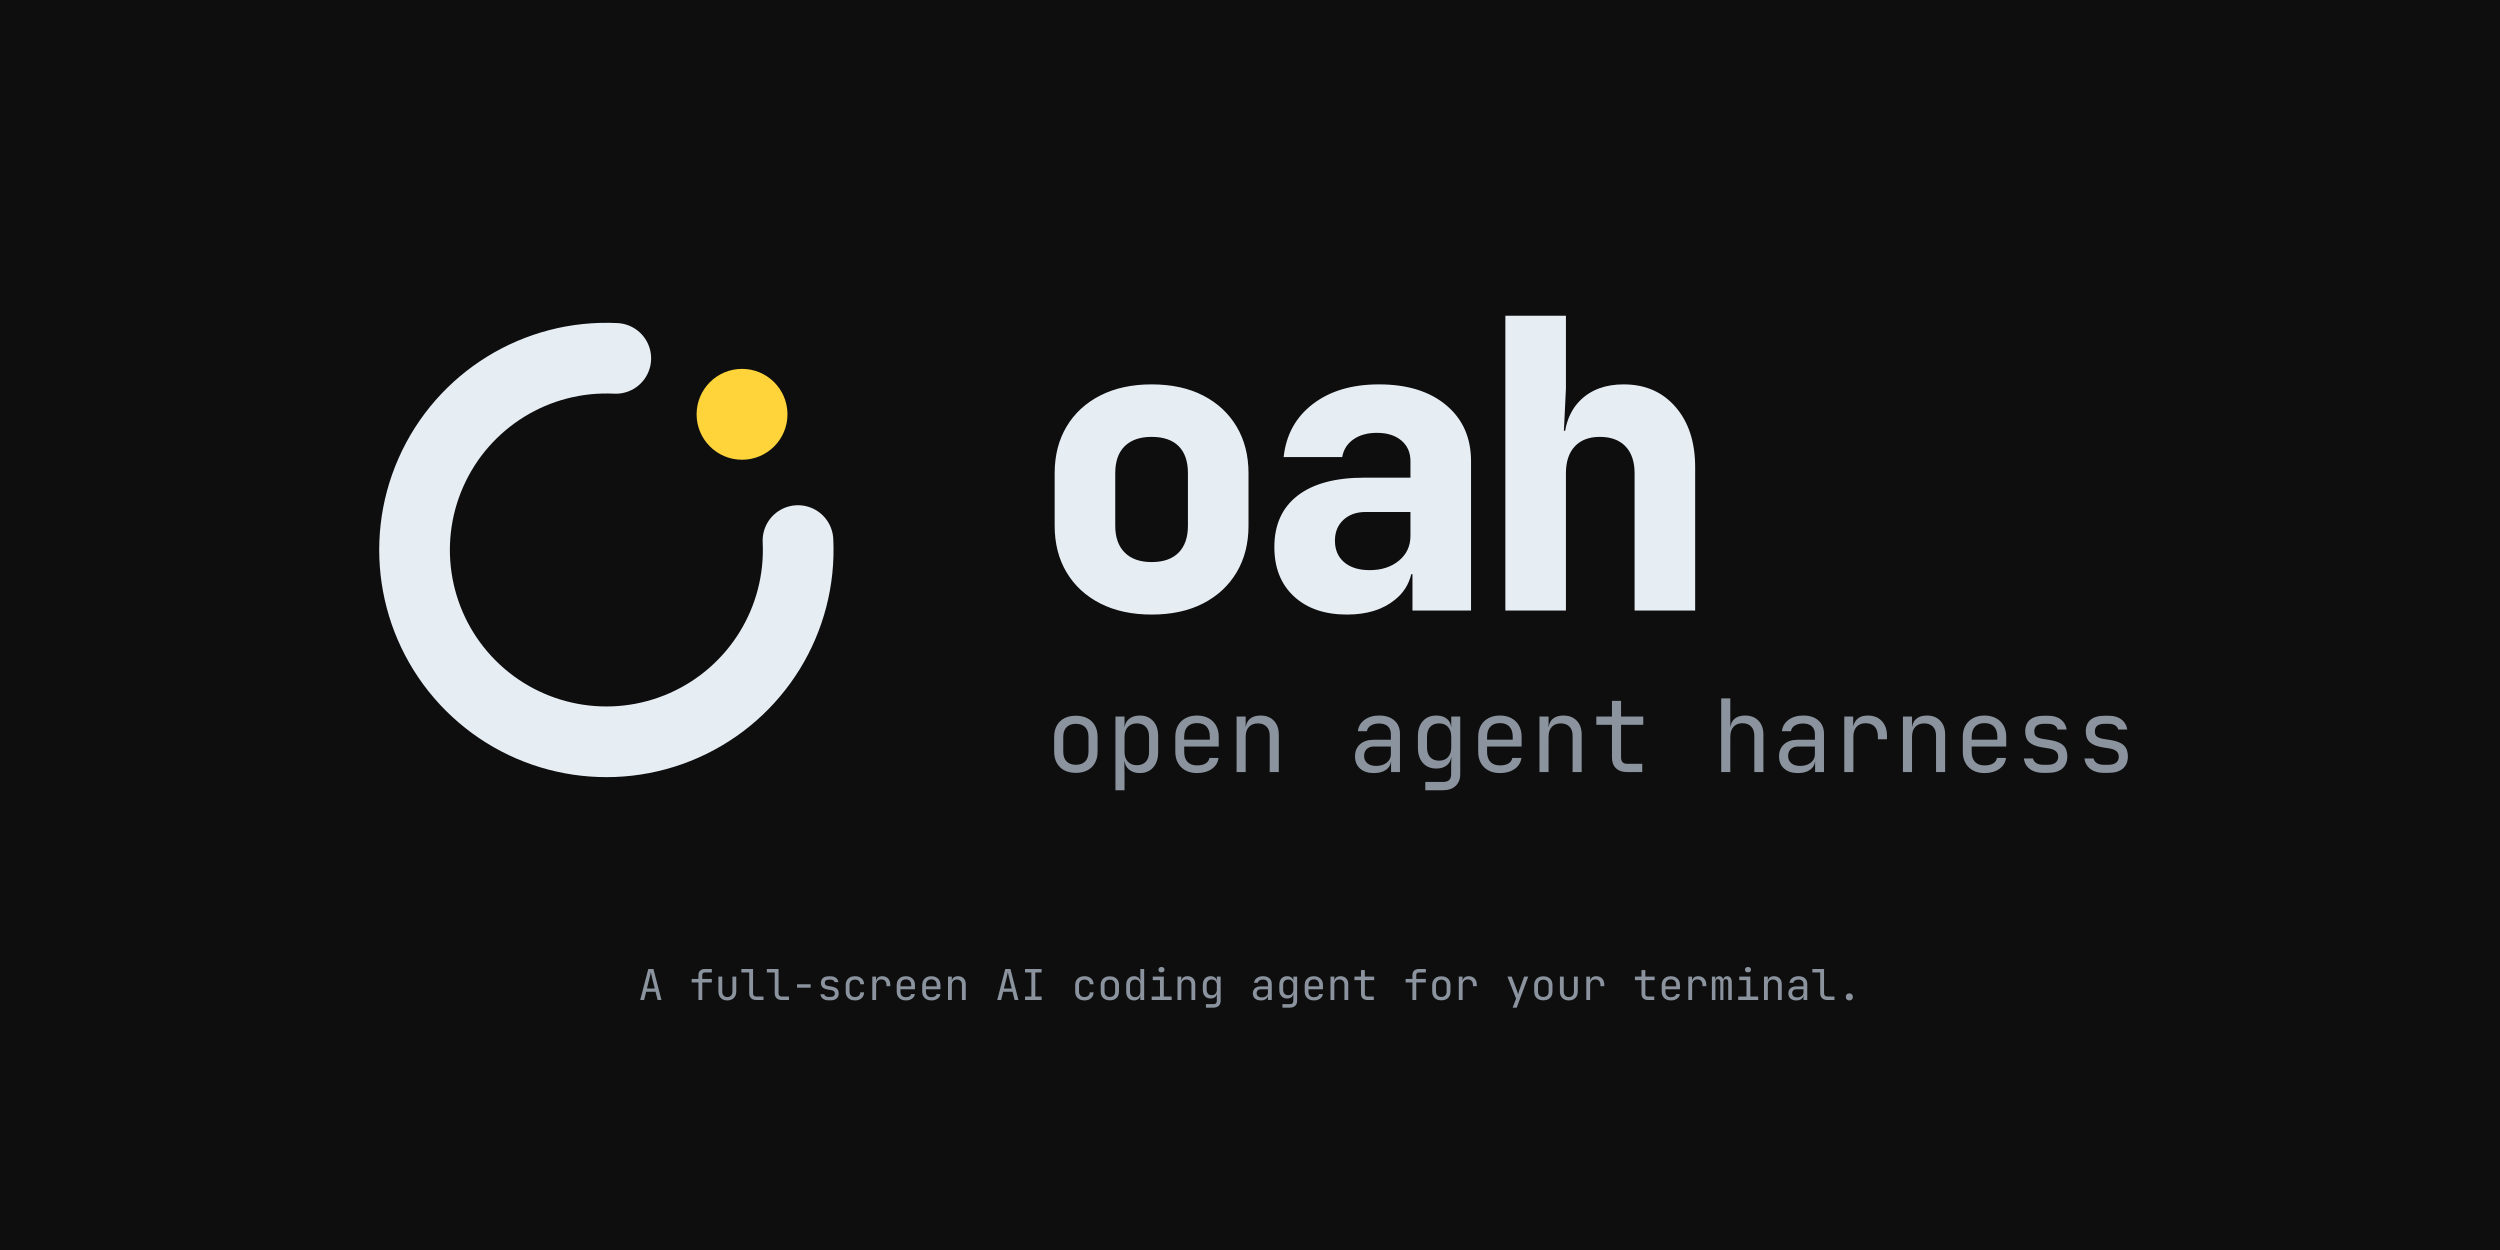
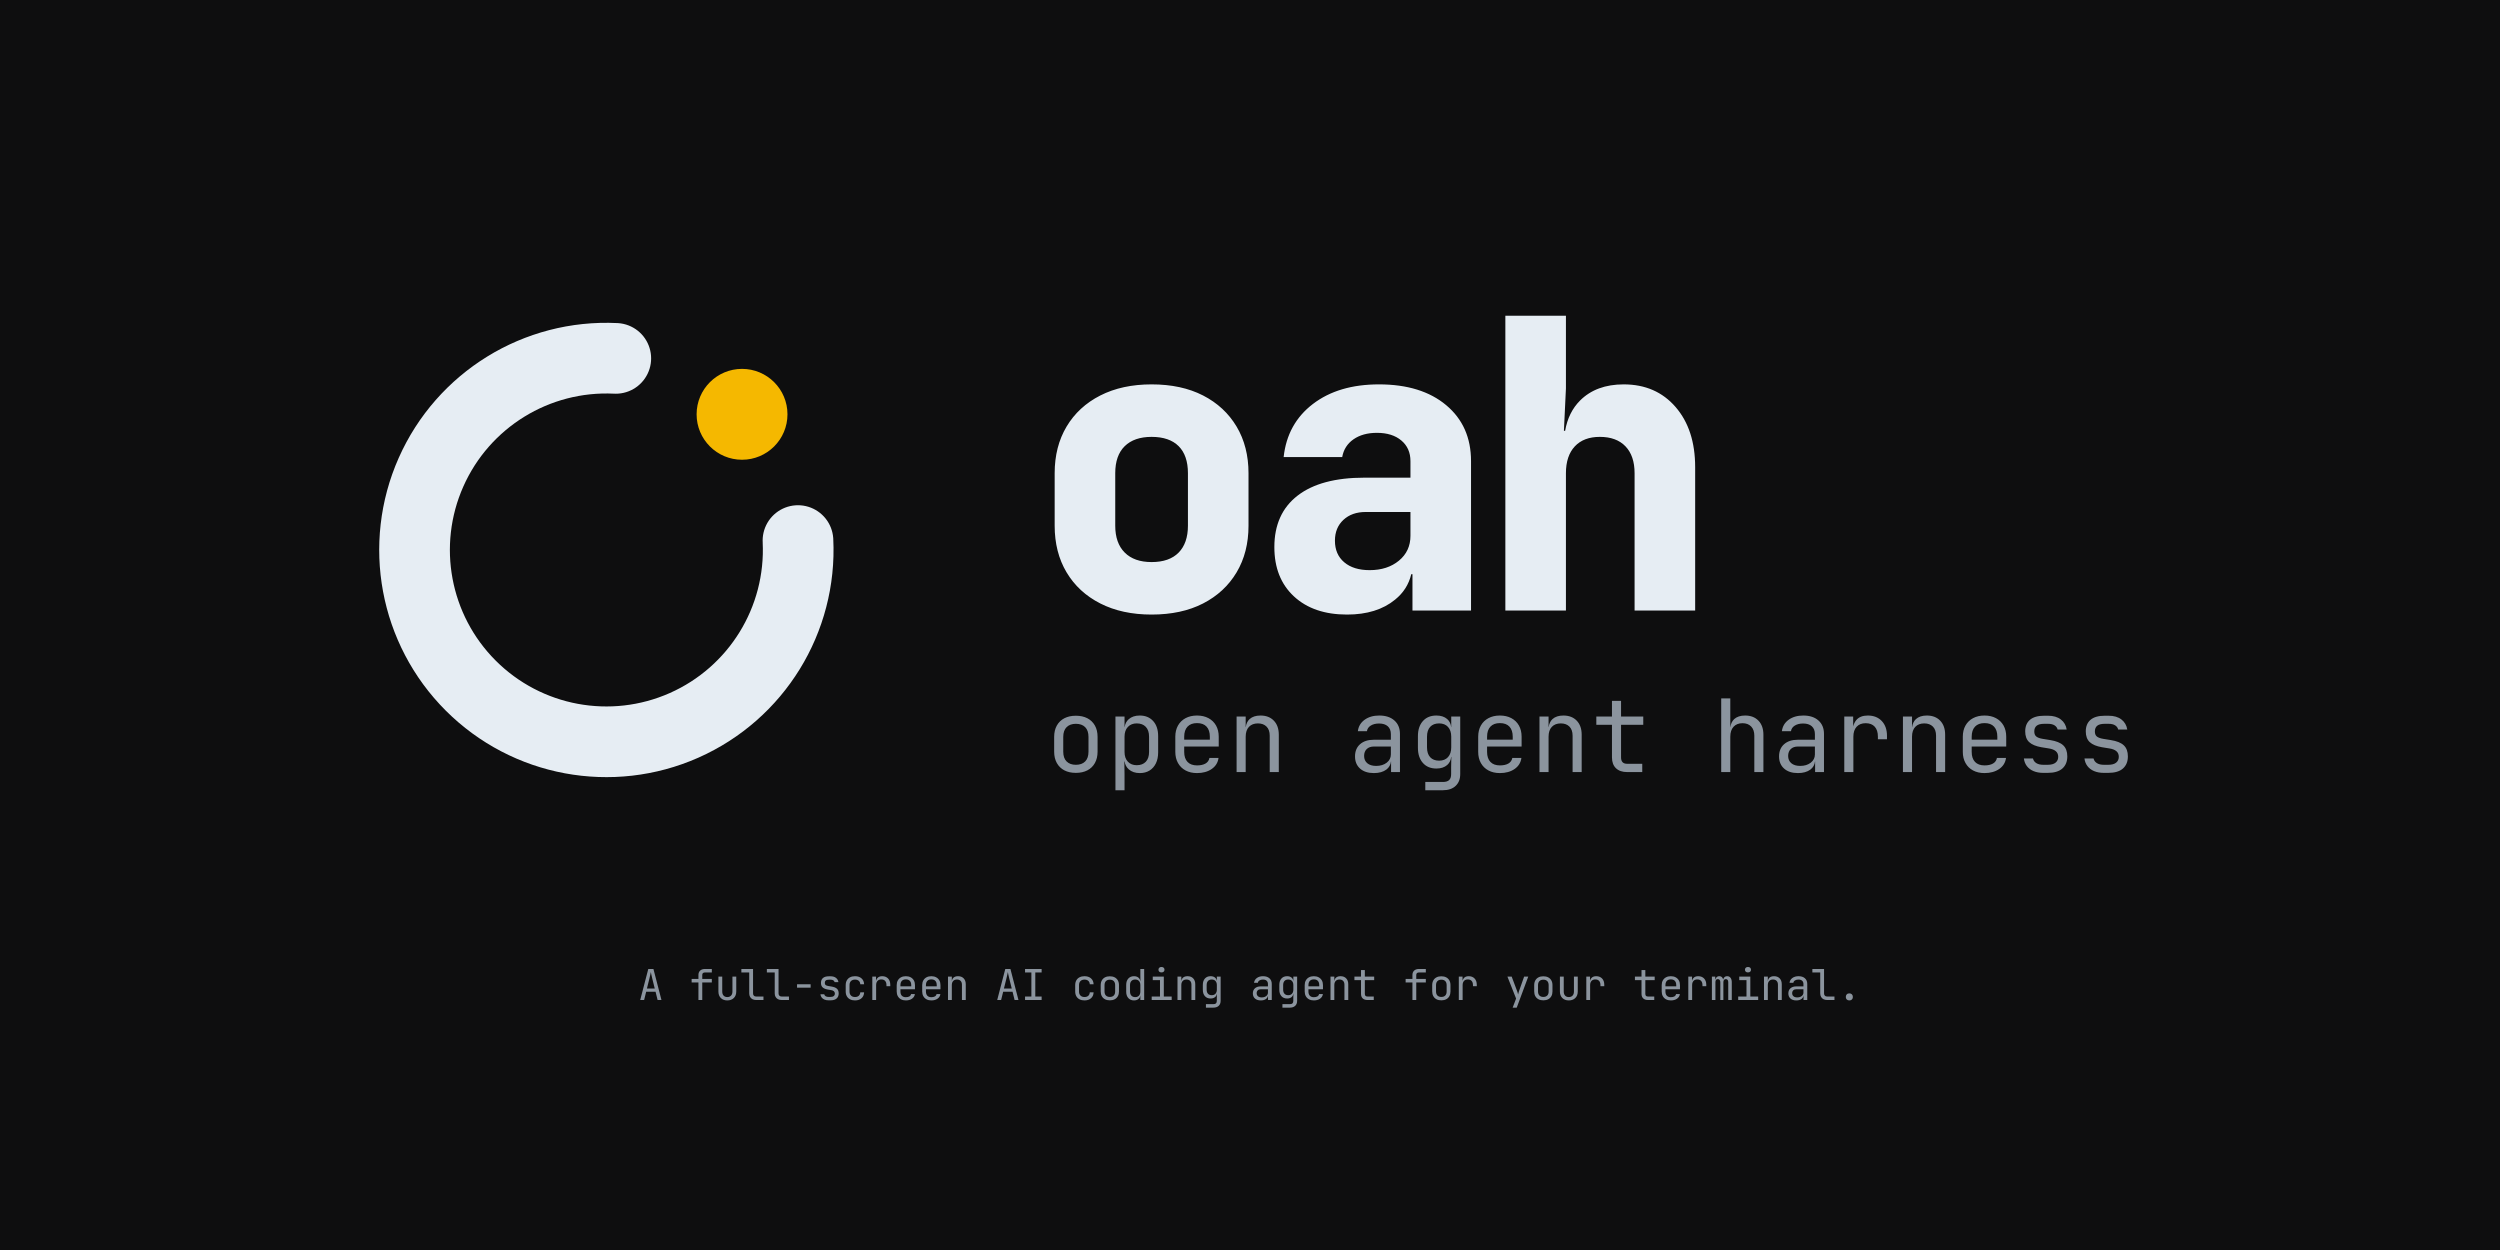
<svg xmlns="http://www.w3.org/2000/svg" width="1280" height="640" viewBox="0 0 1280 640" role="img" aria-label="oah">
  <rect width="1280" height="640" fill="#0E0E0F" />
  <g transform="translate(155.4 126.5) scale(2.5846)">
    <g>
      <path d="M97.95 58.14 A38 38 0 1 1 61.86 22.05" fill="none" stroke="#E6EDF3" stroke-width="14" stroke-linecap="round" />
-       <circle cx="86.87" cy="33.13" r="9" fill="#FFD43B" />
+       <circle cx="86.87" cy="33.13" r="9" fill="#F5B800" />
    </g>
    <path d="M168.0 72.8Q162.16 72.8 157.84 70.6Q153.52 68.4 151.16 64.44Q148.8 60.48 148.8 55.2V44.8Q148.8 39.52 151.16 35.56Q153.52 31.6 157.84 29.4Q162.16 27.2 168.0 27.2Q173.92 27.2 178.2 29.4Q182.48 31.6 184.84 35.56Q187.2 39.52 187.2 44.8V55.2Q187.2 60.48 184.84 64.44Q182.48 68.4 178.2 70.6Q173.92 72.8 168.0 72.8ZM168.0 62.4Q171.52 62.4 173.36 60.52Q175.2 58.64 175.2 55.2V44.8Q175.2 41.28 173.36 39.44Q171.52 37.6 168.0 37.6Q164.56 37.6 162.68 39.44Q160.8 41.28 160.8 44.8V55.2Q160.8 58.64 162.68 60.52Q164.56 62.4 168.0 62.4ZM206.72 72.8Q200.08 72.8 196.2 69.2Q192.32 65.6 192.32 59.44Q192.32 52.8 196.92 49.24Q201.52 45.68 210.16 45.68H219.28V42.4Q219.28 39.84 217.48 38.32Q215.68 36.8 212.64 36.8Q209.84 36.8 208.0 38.08Q206.16 39.36 205.76 41.6H194.16Q194.88 34.96 199.96 31.08Q205.04 27.2 213.04 27.2Q221.44 27.2 226.36 31.32Q231.28 35.44 231.28 42.4V72.0H219.68V64.8H219.44Q218.72 67.84 216.24 69.84Q212.64 72.8 206.72 72.8ZM211.2 64.0Q214.72 64.0 217.0 62.12Q219.28 60.24 219.28 57.2V52.48H210.4Q207.68 52.48 206.0 54.04Q204.32 55.6 204.32 58.16Q204.32 60.88 206.16 62.44Q208.0 64.0 211.2 64.0ZM238.08 72.0V13.6H250.08V28.0L249.68 36.4H249.92Q250.56 32.72 252.88 30.4Q256.08 27.2 261.52 27.2Q267.92 27.2 271.8 31.68Q275.68 36.16 275.68 43.6V72.0H263.68V44.8Q263.68 41.36 261.88 39.48Q260.08 37.6 256.8 37.6Q253.6 37.6 251.84 39.48Q250.08 41.36 250.08 44.8V72.0Z" fill="#E6EDF3" />
    <path d="M153.0 104.16Q151.68 104.16 150.72 103.66Q149.76 103.16 149.23 102.21Q148.7 101.26 148.7 99.96V97.04Q148.7 95.72 149.23 94.78Q149.76 93.84 150.72 93.34Q151.68 92.84 153.0 92.84Q154.32 92.84 155.28 93.34Q156.24 93.84 156.77 94.78Q157.3 95.72 157.3 97.02V99.96Q157.3 101.26 156.77 102.21Q156.24 103.16 155.28 103.66Q154.32 104.16 153.0 104.16ZM153.0 102.56Q154.18 102.56 154.84 101.9Q155.5 101.24 155.5 99.96V97.04Q155.5 95.76 154.84 95.1Q154.18 94.44 153.0 94.44Q151.84 94.44 151.17 95.1Q150.5 95.76 150.5 97.04V99.96Q150.5 101.24 151.17 101.9Q151.84 102.56 153.0 102.56ZM160.84 107.6V93.0H162.64V95.1H162.66Q162.78 94.14 163.48 93.52Q164.3 92.8 165.66 92.8Q167.32 92.8 168.31 93.89Q169.3 94.98 169.3 96.88V100.1Q169.3 101.36 168.85 102.28Q168.4 103.2 167.59 103.7Q166.78 104.2 165.66 104.2Q164.32 104.2 163.48 103.46Q162.78 102.84 162.66 101.9H162.6L162.64 104.4V107.6ZM165.06 102.64Q166.2 102.64 166.85 101.96Q167.5 101.28 167.5 100.0V97.0Q167.5 95.72 166.85 95.04Q166.2 94.36 165.06 94.36Q163.96 94.36 163.3 95.06Q162.64 95.76 162.64 97.0V100.0Q162.64 101.24 163.3 101.94Q163.96 102.64 165.06 102.64ZM177.0 104.2Q175.7 104.2 174.73 103.68Q173.76 103.16 173.23 102.21Q172.7 101.26 172.7 100.0V97.0Q172.7 95.72 173.23 94.78Q173.76 93.84 174.73 93.32Q175.7 92.8 177.0 92.8Q178.3 92.8 179.27 93.32Q180.24 93.84 180.77 94.78Q181.3 95.72 181.3 97.0V98.94H174.46V100.0Q174.46 101.3 175.12 101.99Q175.78 102.68 177.0 102.68Q178.04 102.68 178.68 102.31Q179.32 101.94 179.46 101.2H181.26Q181.08 102.58 179.91 103.39Q178.74 104.2 177.0 104.2ZM179.54 97.58V97.0Q179.54 95.7 178.89 95.0Q178.24 94.3 177.0 94.3Q175.78 94.3 175.12 95.0Q174.46 95.7 174.46 97.0V97.58ZM184.84 104.0V93.0H186.64V95.1H186.66Q186.78 94.1 187.42 93.5Q188.2 92.8 189.58 92.8Q191.24 92.8 192.22 93.82Q193.2 94.84 193.2 96.6V104.0H191.4V96.8Q191.4 95.62 190.77 94.99Q190.14 94.36 189.06 94.36Q187.94 94.36 187.29 95.04Q186.64 95.72 186.64 97.0V104.0ZM212.04 104.2Q210.3 104.2 209.3 103.31Q208.3 102.42 208.3 100.9Q208.3 99.36 209.3 98.48Q210.3 97.6 212.0 97.6H215.4V96.5Q215.4 95.48 214.79 94.93Q214.18 94.38 213.06 94.38Q212.08 94.38 211.42 94.79Q210.76 95.2 210.66 95.9H208.86Q209.04 94.48 210.2 93.64Q211.36 92.8 213.1 92.8Q215.0 92.8 216.1 93.78Q217.2 94.76 217.2 96.44V104.0H215.44V101.9H215.42Q215.32 102.88 214.52 103.5Q213.58 104.2 212.04 104.2ZM212.48 102.78Q213.76 102.78 214.58 102.14Q215.4 101.5 215.4 100.5V98.94H212.04Q211.14 98.94 210.62 99.44Q210.1 99.94 210.1 100.8Q210.1 101.72 210.73 102.25Q211.36 102.78 212.48 102.78ZM222.22 107.6V105.96H225.72Q226.56 105.96 226.95 105.58Q227.34 105.2 227.34 104.4V103.0L227.38 101.0H227.34Q227.26 101.98 226.56 102.6Q225.76 103.3 224.42 103.3Q222.72 103.3 221.74 102.19Q220.76 101.08 220.76 99.2V96.88Q220.76 95.0 221.74 93.9Q222.72 92.8 224.42 92.8Q225.76 92.8 226.56 93.5Q227.26 94.12 227.34 95.1H227.36V93.0H229.14V104.4Q229.14 105.88 228.23 106.74Q227.32 107.6 225.7 107.6ZM224.96 101.74Q226.08 101.74 226.72 101.04Q227.36 100.34 227.36 99.1V97.0Q227.36 95.76 226.72 95.06Q226.08 94.36 224.96 94.36Q223.82 94.36 223.19 95.04Q222.56 95.72 222.56 97.0V99.1Q222.56 100.38 223.19 101.06Q223.82 101.74 224.96 101.74ZM237.0 104.2Q235.7 104.2 234.73 103.68Q233.76 103.16 233.23 102.21Q232.7 101.26 232.7 100.0V97.0Q232.7 95.72 233.23 94.78Q233.76 93.84 234.73 93.32Q235.7 92.8 237.0 92.8Q238.3 92.8 239.27 93.32Q240.24 93.84 240.77 94.78Q241.3 95.72 241.3 97.0V98.94H234.46V100.0Q234.46 101.3 235.12 101.99Q235.78 102.68 237.0 102.68Q238.04 102.68 238.68 102.31Q239.32 101.94 239.46 101.2H241.26Q241.08 102.58 239.91 103.39Q238.74 104.2 237.0 104.2ZM239.54 97.58V97.0Q239.54 95.7 238.89 95.0Q238.24 94.3 237.0 94.3Q235.78 94.3 235.12 95.0Q234.46 95.7 234.46 97.0V97.58ZM244.84 104.0V93.0H246.64V95.1H246.66Q246.78 94.1 247.42 93.5Q248.2 92.8 249.58 92.8Q251.24 92.8 252.22 93.82Q253.2 94.84 253.2 96.6V104.0H251.4V96.8Q251.4 95.62 250.77 94.99Q250.14 94.36 249.06 94.36Q247.94 94.36 247.29 95.04Q246.64 95.72 246.64 97.0V104.0ZM262.2 104.0Q260.78 104.0 259.99 103.24Q259.2 102.48 259.2 101.1V94.64H256.1V93.0H259.2V89.9H261.0V93.0H265.4V94.64H261.0V101.1Q261.0 102.36 262.2 102.36H265.2V104.0ZM280.84 104.0V89.4H282.64V95.1H282.66Q282.78 94.1 283.42 93.5Q284.2 92.8 285.58 92.8Q287.24 92.8 288.22 93.82Q289.2 94.84 289.2 96.6V104.0H287.4V96.8Q287.4 95.62 286.77 94.97Q286.14 94.32 285.06 94.32Q283.94 94.32 283.29 95.02Q282.64 95.72 282.64 97.0V104.0ZM296.04 104.2Q294.3 104.2 293.3 103.31Q292.3 102.42 292.3 100.9Q292.3 99.36 293.3 98.48Q294.3 97.6 296.0 97.6H299.4V96.5Q299.4 95.48 298.79 94.93Q298.18 94.38 297.06 94.38Q296.08 94.38 295.42 94.79Q294.76 95.2 294.66 95.9H292.86Q293.04 94.48 294.2 93.64Q295.36 92.8 297.1 92.8Q299.0 92.8 300.1 93.78Q301.2 94.76 301.2 96.44V104.0H299.44V101.9H299.42Q299.32 102.88 298.52 103.5Q297.58 104.2 296.04 104.2ZM296.48 102.78Q297.76 102.78 298.58 102.14Q299.4 101.5 299.4 100.5V98.94H296.04Q295.14 98.94 294.62 99.44Q294.1 99.94 294.1 100.8Q294.1 101.72 294.73 102.25Q295.36 102.78 296.48 102.78ZM305.22 104.0V93.0H306.98V94.96Q307.18 94.2 307.6 93.7Q308.36 92.8 309.88 92.8Q311.62 92.8 312.65 93.89Q313.68 94.98 313.68 96.84V97.5H311.88V97.0Q311.88 95.7 311.25 95.01Q310.62 94.32 309.46 94.32Q308.32 94.32 307.67 95.02Q307.02 95.72 307.02 97.0V104.0ZM316.84 104.0V93.0H318.64V95.1H318.66Q318.78 94.1 319.42 93.5Q320.2 92.8 321.58 92.8Q323.24 92.8 324.22 93.82Q325.2 94.84 325.2 96.6V104.0H323.4V96.8Q323.4 95.62 322.77 94.99Q322.14 94.36 321.06 94.36Q319.94 94.36 319.29 95.04Q318.64 95.72 318.64 97.0V104.0ZM333.0 104.2Q331.7 104.2 330.73 103.68Q329.76 103.16 329.23 102.21Q328.7 101.26 328.7 100.0V97.0Q328.7 95.72 329.23 94.78Q329.76 93.84 330.73 93.32Q331.7 92.8 333.0 92.8Q334.3 92.8 335.27 93.32Q336.24 93.84 336.77 94.78Q337.3 95.72 337.3 97.0V98.94H330.46V100.0Q330.46 101.3 331.12 101.99Q331.78 102.68 333.0 102.68Q334.04 102.68 334.68 102.31Q335.32 101.94 335.46 101.2H337.26Q337.08 102.58 335.91 103.39Q334.74 104.2 333.0 104.2ZM335.54 97.58V97.0Q335.54 95.7 334.89 95.0Q334.24 94.3 333.0 94.3Q331.78 94.3 331.12 95.0Q330.46 95.7 330.46 97.0V97.58ZM344.66 104.16Q343.54 104.16 342.71 103.81Q341.88 103.46 341.39 102.82Q340.9 102.18 340.8 101.3H342.6Q342.72 101.88 343.25 102.22Q343.78 102.56 344.66 102.56H345.5Q346.56 102.56 347.08 102.13Q347.6 101.7 347.6 100.98Q347.6 100.28 347.13 99.87Q346.66 99.46 345.74 99.32L344.26 99.08Q342.64 98.8 341.85 98.07Q341.06 97.34 341.06 95.94Q341.06 94.46 342.0 93.65Q342.94 92.84 344.82 92.84H345.58Q347.16 92.84 348.12 93.58Q349.08 94.32 349.28 95.58H347.48Q347.36 95.06 346.88 94.75Q346.4 94.44 345.58 94.44H344.82Q343.8 94.44 343.33 94.82Q342.86 95.2 342.86 95.96Q342.86 96.64 343.26 96.96Q343.66 97.28 344.52 97.42L346.0 97.66Q347.78 97.94 348.59 98.7Q349.4 99.46 349.4 100.9Q349.4 102.42 348.43 103.29Q347.46 104.16 345.5 104.16ZM356.66 104.16Q355.54 104.16 354.71 103.81Q353.88 103.46 353.39 102.82Q352.9 102.18 352.8 101.3H354.6Q354.72 101.88 355.25 102.22Q355.78 102.56 356.66 102.56H357.5Q358.56 102.56 359.08 102.13Q359.6 101.7 359.6 100.98Q359.6 100.28 359.13 99.87Q358.66 99.46 357.74 99.32L356.26 99.08Q354.64 98.8 353.85 98.07Q353.06 97.34 353.06 95.94Q353.06 94.46 354.0 93.65Q354.94 92.84 356.82 92.84H357.58Q359.16 92.84 360.12 93.58Q361.08 94.32 361.28 95.58H359.48Q359.36 95.06 358.88 94.75Q358.4 94.44 357.58 94.44H356.82Q355.8 94.44 355.33 94.82Q354.86 95.2 354.86 95.96Q354.86 96.64 355.26 96.96Q355.66 97.28 356.52 97.42L358.0 97.66Q359.78 97.94 360.59 98.7Q361.4 99.46 361.4 100.9Q361.4 102.42 360.43 103.29Q359.46 104.16 357.5 104.16Z" fill="#8B949E" />
  </g>
  <path transform="translate(326.7 512.0)" d="M1.088 0.0 5.222 -15.885H7.855L11.968 0.0H9.988L8.943 -4.221H4.134L3.09 0.0ZM4.526 -5.875H8.53L7.311 -10.771Q6.963 -12.164 6.767 -13.1Q6.572 -14.035 6.528 -14.318Q6.484 -14.035 6.289 -13.1Q6.093 -12.164 5.745 -10.793ZM30.899 0.0V-8.987H27.418V-10.771H30.899V-12.838Q30.899 -14.253 31.791 -15.069Q32.684 -15.885 34.25 -15.885H37.754V-14.1H34.25Q33.576 -14.1 33.217 -13.785Q32.858 -13.469 32.858 -12.838V-10.771H37.754V-8.987H32.858V0.0ZM45.674 0.218Q43.607 0.218 42.367 -1.012Q41.126 -2.241 41.126 -4.352V-11.968H43.085V-4.352Q43.085 -3.003 43.781 -2.252Q44.477 -1.501 45.674 -1.501Q46.893 -1.501 47.6 -2.252Q48.307 -3.003 48.307 -4.352V-11.968H50.266V-4.352Q50.266 -2.241 49.004 -1.012Q47.741 0.218 45.674 0.218ZM60.384 0.0Q59.34 0.0 58.556 -0.413Q57.773 -0.827 57.338 -1.588Q56.902 -2.35 56.902 -3.373V-14.1H52.877V-15.885H58.861V-3.373Q58.861 -2.633 59.274 -2.209Q59.688 -1.784 60.384 -1.784H64.192V0.0ZM73.44 0.0Q72.396 0.0 71.612 -0.413Q70.829 -0.827 70.394 -1.588Q69.958 -2.35 69.958 -3.373V-14.1H65.933V-15.885H71.917V-3.373Q71.917 -2.633 72.33 -2.209Q72.744 -1.784 73.44 -1.784H77.248V0.0ZM81.382 -6.31V-8.051H88.346V-6.31ZM97.55 0.174Q96.332 0.174 95.428 -0.207Q94.525 -0.588 93.992 -1.284Q93.459 -1.98 93.35 -2.938H95.309Q95.439 -2.307 96.016 -1.937Q96.593 -1.567 97.55 -1.567H98.464Q99.617 -1.567 100.183 -2.035Q100.749 -2.502 100.749 -3.286Q100.749 -4.047 100.237 -4.493Q99.726 -4.94 98.725 -5.092L97.115 -5.353Q95.352 -5.658 94.493 -6.452Q93.633 -7.246 93.633 -8.769Q93.633 -10.38 94.656 -11.261Q95.679 -12.142 97.724 -12.142H98.551Q100.27 -12.142 101.315 -11.337Q102.359 -10.532 102.577 -9.161H100.618Q100.488 -9.727 99.965 -10.064Q99.443 -10.401 98.551 -10.401H97.724Q96.614 -10.401 96.103 -9.988Q95.592 -9.574 95.592 -8.748Q95.592 -8.008 96.027 -7.66Q96.462 -7.311 97.398 -7.159L99.008 -6.898Q100.945 -6.593 101.826 -5.766Q102.707 -4.94 102.707 -3.373Q102.707 -1.719 101.652 -0.772Q100.596 0.174 98.464 0.174ZM111.063 0.218Q109.627 0.218 108.55 -0.326Q107.473 -0.87 106.885 -1.904Q106.298 -2.938 106.298 -4.352V-7.616Q106.298 -9.052 106.885 -10.075Q107.473 -11.098 108.55 -11.642Q109.627 -12.186 111.063 -12.186Q113.13 -12.186 114.392 -11.076Q115.654 -9.966 115.72 -8.051H113.761Q113.696 -9.204 112.989 -9.825Q112.282 -10.445 111.063 -10.445Q109.779 -10.445 109.018 -9.716Q108.256 -8.987 108.256 -7.638V-4.352Q108.256 -3.003 109.018 -2.263Q109.779 -1.523 111.063 -1.523Q112.282 -1.523 112.989 -2.154Q113.696 -2.785 113.761 -3.917H115.72Q115.654 -2.002 114.392 -0.892Q113.13 0.218 111.063 0.218ZM119.919 0.0V-11.968H121.834V-9.836Q122.052 -10.662 122.509 -11.206Q123.336 -12.186 124.989 -12.186Q126.883 -12.186 128.003 -11Q129.124 -9.814 129.124 -7.79V-7.072H127.165V-7.616Q127.165 -9.03 126.48 -9.781Q125.795 -10.532 124.532 -10.532Q123.292 -10.532 122.585 -9.77Q121.878 -9.009 121.878 -7.616V0.0ZM137.088 0.218Q135.674 0.218 134.618 -0.348Q133.563 -0.914 132.986 -1.948Q132.41 -2.981 132.41 -4.352V-7.616Q132.41 -9.009 132.986 -10.031Q133.563 -11.054 134.618 -11.62Q135.674 -12.186 137.088 -12.186Q138.502 -12.186 139.558 -11.62Q140.613 -11.054 141.19 -10.031Q141.766 -9.009 141.766 -7.616V-5.505H134.324V-4.352Q134.324 -2.938 135.043 -2.187Q135.761 -1.436 137.088 -1.436Q138.22 -1.436 138.916 -1.839Q139.612 -2.241 139.764 -3.046H141.723Q141.527 -1.545 140.254 -0.664Q138.981 0.218 137.088 0.218ZM139.852 -6.985V-7.616Q139.852 -9.03 139.144 -9.792Q138.437 -10.554 137.088 -10.554Q135.761 -10.554 135.043 -9.792Q134.324 -9.03 134.324 -7.616V-6.985ZM150.144 0.218Q148.73 0.218 147.674 -0.348Q146.619 -0.914 146.042 -1.948Q145.466 -2.981 145.466 -4.352V-7.616Q145.466 -9.009 146.042 -10.031Q146.619 -11.054 147.674 -11.62Q148.73 -12.186 150.144 -12.186Q151.558 -12.186 152.614 -11.62Q153.669 -11.054 154.246 -10.031Q154.822 -9.009 154.822 -7.616V-5.505H147.38V-4.352Q147.38 -2.938 148.099 -2.187Q148.817 -1.436 150.144 -1.436Q151.276 -1.436 151.972 -1.839Q152.668 -2.241 152.82 -3.046H154.779Q154.583 -1.545 153.31 -0.664Q152.037 0.218 150.144 0.218ZM152.908 -6.985V-7.616Q152.908 -9.03 152.2 -9.792Q151.493 -10.554 150.144 -10.554Q148.817 -10.554 148.099 -9.792Q147.38 -9.03 147.38 -7.616V-6.985ZM158.674 0.0V-11.968H160.632V-9.683H160.654Q160.785 -10.771 161.481 -11.424Q162.33 -12.186 163.831 -12.186Q165.637 -12.186 166.703 -11.076Q167.77 -9.966 167.77 -8.051V0.0H165.811V-7.834Q165.811 -9.117 165.126 -9.803Q164.44 -10.488 163.265 -10.488Q162.047 -10.488 161.34 -9.748Q160.632 -9.009 160.632 -7.616V0.0ZM183.872 0.0 188.006 -15.885H190.639L194.752 0.0H192.772L191.727 -4.221H186.918L185.874 0.0ZM187.31 -5.875H191.314L190.095 -10.771Q189.747 -12.164 189.551 -13.1Q189.356 -14.035 189.312 -14.318Q189.268 -14.035 189.073 -13.1Q188.877 -12.164 188.529 -10.793ZM198.125 0.0V-1.784H201.367V-14.1H198.125V-15.885H206.611V-14.1H203.369V-1.784H206.611V0.0ZM228.567 0.218Q227.131 0.218 226.054 -0.326Q224.977 -0.87 224.389 -1.904Q223.802 -2.938 223.802 -4.352V-7.616Q223.802 -9.052 224.389 -10.075Q224.977 -11.098 226.054 -11.642Q227.131 -12.186 228.567 -12.186Q230.634 -12.186 231.896 -11.076Q233.158 -9.966 233.224 -8.051H231.265Q231.2 -9.204 230.493 -9.825Q229.786 -10.445 228.567 -10.445Q227.283 -10.445 226.522 -9.716Q225.76 -8.987 225.76 -7.638V-4.352Q225.76 -3.003 226.522 -2.263Q227.283 -1.523 228.567 -1.523Q229.786 -1.523 230.493 -2.154Q231.2 -2.785 231.265 -3.917H233.224Q233.158 -2.002 231.896 -0.892Q230.634 0.218 228.567 0.218ZM241.536 0.174Q240.1 0.174 239.055 -0.37Q238.011 -0.914 237.434 -1.948Q236.858 -2.981 236.858 -4.396V-7.572Q236.858 -9.009 237.434 -10.031Q238.011 -11.054 239.055 -11.598Q240.1 -12.142 241.536 -12.142Q242.972 -12.142 244.017 -11.598Q245.061 -11.054 245.638 -10.031Q246.214 -9.009 246.214 -7.594V-4.396Q246.214 -2.981 245.638 -1.948Q245.061 -0.914 244.017 -0.37Q242.972 0.174 241.536 0.174ZM241.536 -1.567Q242.82 -1.567 243.538 -2.285Q244.256 -3.003 244.256 -4.396V-7.572Q244.256 -8.965 243.538 -9.683Q242.82 -10.401 241.536 -10.401Q240.274 -10.401 239.545 -9.683Q238.816 -8.965 238.816 -7.572V-4.396Q238.816 -3.003 239.545 -2.285Q240.274 -1.567 241.536 -1.567ZM253.896 0.218Q252.111 0.218 251.012 -0.979Q249.914 -2.176 249.914 -4.221V-7.725Q249.914 -9.792 251.002 -10.989Q252.09 -12.186 253.896 -12.186Q255.375 -12.186 256.268 -11.38Q257.007 -10.706 257.138 -9.683H257.203L257.16 -12.403V-15.885H259.118V0.0H257.16V-2.285H257.138Q257.007 -1.24 256.268 -0.588Q255.375 0.218 253.896 0.218ZM254.548 -1.48Q255.767 -1.48 256.463 -2.241Q257.16 -3.003 257.16 -4.352V-7.616Q257.16 -8.965 256.463 -9.727Q255.767 -10.488 254.548 -10.488Q253.308 -10.488 252.59 -9.748Q251.872 -9.009 251.872 -7.616V-4.352Q251.872 -2.959 252.59 -2.22Q253.308 -1.48 254.548 -1.48ZM262.97 0.0V-1.784H267.213V-10.184H263.514V-11.968H269.171V-1.784H273.197V0.0ZM267.974 -14.122Q267.256 -14.122 266.843 -14.492Q266.429 -14.862 266.429 -15.493Q266.429 -16.146 266.843 -16.527Q267.256 -16.908 267.974 -16.908Q268.692 -16.908 269.106 -16.527Q269.519 -16.146 269.519 -15.493Q269.519 -14.862 269.106 -14.492Q268.692 -14.122 267.974 -14.122ZM276.178 0.0V-11.968H278.136V-9.683H278.158Q278.289 -10.771 278.985 -11.424Q279.834 -12.186 281.335 -12.186Q283.141 -12.186 284.207 -11.076Q285.274 -9.966 285.274 -8.051V0.0H283.315V-7.834Q283.315 -9.117 282.63 -9.803Q281.944 -10.488 280.769 -10.488Q279.551 -10.488 278.844 -9.748Q278.136 -9.009 278.136 -7.616V0.0ZM290.735 3.917V2.132H294.543Q295.457 2.132 295.882 1.719Q296.306 1.306 296.306 0.435V-1.088L296.349 -3.264H296.306Q296.219 -2.198 295.457 -1.523Q294.587 -0.762 293.129 -0.762Q291.279 -0.762 290.213 -1.969Q289.147 -3.177 289.147 -5.222V-7.747Q289.147 -9.792 290.213 -10.989Q291.279 -12.186 293.129 -12.186Q294.587 -12.186 295.457 -11.424Q296.219 -10.749 296.306 -9.683H296.328V-11.968H298.264V0.435Q298.264 2.045 297.274 2.981Q296.284 3.917 294.522 3.917ZM293.716 -2.459Q294.935 -2.459 295.631 -3.22Q296.328 -3.982 296.328 -5.331V-7.616Q296.328 -8.965 295.631 -9.727Q294.935 -10.488 293.716 -10.488Q292.476 -10.488 291.791 -9.748Q291.105 -9.009 291.105 -7.616V-5.331Q291.105 -3.939 291.791 -3.199Q292.476 -2.459 293.716 -2.459ZM318.828 0.218Q316.934 0.218 315.846 -0.751Q314.758 -1.719 314.758 -3.373Q314.758 -5.048 315.846 -6.006Q316.934 -6.963 318.784 -6.963H322.483V-8.16Q322.483 -9.27 321.82 -9.868Q321.156 -10.467 319.937 -10.467Q318.871 -10.467 318.153 -10.02Q317.435 -9.574 317.326 -8.813H315.368Q315.564 -10.358 316.826 -11.272Q318.088 -12.186 319.981 -12.186Q322.048 -12.186 323.245 -11.119Q324.442 -10.053 324.442 -8.225V0.0H322.527V-2.285H322.505Q322.396 -1.219 321.526 -0.544Q320.503 0.218 318.828 0.218ZM319.306 -1.327Q320.699 -1.327 321.591 -2.024Q322.483 -2.72 322.483 -3.808V-5.505H318.828Q317.848 -5.505 317.283 -4.961Q316.717 -4.417 316.717 -3.482Q316.717 -2.481 317.402 -1.904Q318.088 -1.327 319.306 -1.327ZM329.903 3.917V2.132H333.711Q334.625 2.132 335.05 1.719Q335.474 1.306 335.474 0.435V-1.088L335.517 -3.264H335.474Q335.387 -2.198 334.625 -1.523Q333.755 -0.762 332.297 -0.762Q330.447 -0.762 329.381 -1.969Q328.315 -3.177 328.315 -5.222V-7.747Q328.315 -9.792 329.381 -10.989Q330.447 -12.186 332.297 -12.186Q333.755 -12.186 334.625 -11.424Q335.387 -10.749 335.474 -9.683H335.496V-11.968H337.432V0.435Q337.432 2.045 336.442 2.981Q335.452 3.917 333.69 3.917ZM332.884 -2.459Q334.103 -2.459 334.799 -3.22Q335.496 -3.982 335.496 -5.331V-7.616Q335.496 -8.965 334.799 -9.727Q334.103 -10.488 332.884 -10.488Q331.644 -10.488 330.959 -9.748Q330.273 -9.009 330.273 -7.616V-5.331Q330.273 -3.939 330.959 -3.199Q331.644 -2.459 332.884 -2.459ZM345.984 0.218Q344.57 0.218 343.514 -0.348Q342.459 -0.914 341.882 -1.948Q341.306 -2.981 341.306 -4.352V-7.616Q341.306 -9.009 341.882 -10.031Q342.459 -11.054 343.514 -11.62Q344.57 -12.186 345.984 -12.186Q347.398 -12.186 348.454 -11.62Q349.509 -11.054 350.086 -10.031Q350.662 -9.009 350.662 -7.616V-5.505H343.22V-4.352Q343.22 -2.938 343.939 -2.187Q344.657 -1.436 345.984 -1.436Q347.116 -1.436 347.812 -1.839Q348.508 -2.241 348.66 -3.046H350.619Q350.423 -1.545 349.15 -0.664Q347.877 0.218 345.984 0.218ZM348.748 -6.985V-7.616Q348.748 -9.03 348.04 -9.792Q347.333 -10.554 345.984 -10.554Q344.657 -10.554 343.939 -9.792Q343.22 -9.03 343.22 -7.616V-6.985ZM354.514 0.0V-11.968H356.472V-9.683H356.494Q356.625 -10.771 357.321 -11.424Q358.17 -12.186 359.671 -12.186Q361.477 -12.186 362.543 -11.076Q363.61 -9.966 363.61 -8.051V0.0H361.651V-7.834Q361.651 -9.117 360.966 -9.803Q360.28 -10.488 359.105 -10.488Q357.887 -10.488 357.18 -9.748Q356.472 -9.009 356.472 -7.616V0.0ZM373.402 0.0Q371.857 0.0 370.997 -0.827Q370.138 -1.654 370.138 -3.155V-10.184H366.765V-11.968H370.138V-15.341H372.096V-11.968H376.883V-10.184H372.096V-3.155Q372.096 -1.784 373.402 -1.784H376.666V0.0ZM396.467 0.0V-8.987H392.986V-10.771H396.467V-12.838Q396.467 -14.253 397.359 -15.069Q398.252 -15.885 399.818 -15.885H403.322V-14.1H399.818Q399.144 -14.1 398.785 -13.785Q398.426 -13.469 398.426 -12.838V-10.771H403.322V-8.987H398.426V0.0ZM411.264 0.174Q409.828 0.174 408.783 -0.37Q407.739 -0.914 407.162 -1.948Q406.586 -2.981 406.586 -4.396V-7.572Q406.586 -9.009 407.162 -10.031Q407.739 -11.054 408.783 -11.598Q409.828 -12.142 411.264 -12.142Q412.7 -12.142 413.745 -11.598Q414.789 -11.054 415.366 -10.031Q415.942 -9.009 415.942 -7.594V-4.396Q415.942 -2.981 415.366 -1.948Q414.789 -0.914 413.745 -0.37Q412.7 0.174 411.264 0.174ZM411.264 -1.567Q412.548 -1.567 413.266 -2.285Q413.984 -3.003 413.984 -4.396V-7.572Q413.984 -8.965 413.266 -9.683Q412.548 -10.401 411.264 -10.401Q410.002 -10.401 409.273 -9.683Q408.544 -8.965 408.544 -7.572V-4.396Q408.544 -3.003 409.273 -2.285Q410.002 -1.567 411.264 -1.567ZM420.207 0.0V-11.968H422.122V-9.836Q422.34 -10.662 422.797 -11.206Q423.624 -12.186 425.277 -12.186Q427.171 -12.186 428.291 -11Q429.412 -9.814 429.412 -7.79V-7.072H427.453V-7.616Q427.453 -9.03 426.768 -9.781Q426.083 -10.532 424.82 -10.532Q423.58 -10.532 422.873 -9.77Q422.166 -9.009 422.166 -7.616V0.0ZM447.777 3.917 449.54 -0.74 445.101 -11.968H447.277L450.062 -4.57Q450.214 -4.2 450.345 -3.688Q450.476 -3.177 450.563 -2.829Q450.65 -3.177 450.78 -3.688Q450.911 -4.2 451.041 -4.57L453.652 -11.968H455.763L449.866 3.917ZM463.488 0.174Q462.052 0.174 461.007 -0.37Q459.963 -0.914 459.386 -1.948Q458.81 -2.981 458.81 -4.396V-7.572Q458.81 -9.009 459.386 -10.031Q459.963 -11.054 461.007 -11.598Q462.052 -12.142 463.488 -12.142Q464.924 -12.142 465.969 -11.598Q467.013 -11.054 467.59 -10.031Q468.166 -9.009 468.166 -7.594V-4.396Q468.166 -2.981 467.59 -1.948Q467.013 -0.914 465.969 -0.37Q464.924 0.174 463.488 0.174ZM463.488 -1.567Q464.772 -1.567 465.49 -2.285Q466.208 -3.003 466.208 -4.396V-7.572Q466.208 -8.965 465.49 -9.683Q464.772 -10.401 463.488 -10.401Q462.226 -10.401 461.497 -9.683Q460.768 -8.965 460.768 -7.572V-4.396Q460.768 -3.003 461.497 -2.285Q462.226 -1.567 463.488 -1.567ZM476.522 0.218Q474.455 0.218 473.215 -1.012Q471.974 -2.241 471.974 -4.352V-11.968H473.933V-4.352Q473.933 -3.003 474.629 -2.252Q475.325 -1.501 476.522 -1.501Q477.741 -1.501 478.448 -2.252Q479.155 -3.003 479.155 -4.352V-11.968H481.114V-4.352Q481.114 -2.241 479.852 -1.012Q478.589 0.218 476.522 0.218ZM485.487 0.0V-11.968H487.402V-9.836Q487.62 -10.662 488.077 -11.206Q488.904 -12.186 490.557 -12.186Q492.451 -12.186 493.571 -11Q494.692 -9.814 494.692 -7.79V-7.072H492.733V-7.616Q492.733 -9.03 492.048 -9.781Q491.363 -10.532 490.1 -10.532Q488.86 -10.532 488.153 -9.77Q487.446 -9.009 487.446 -7.616V0.0ZM517.018 0.0Q515.473 0.0 514.613 -0.827Q513.754 -1.654 513.754 -3.155V-10.184H510.381V-11.968H513.754V-15.341H515.712V-11.968H520.499V-10.184H515.712V-3.155Q515.712 -1.784 517.018 -1.784H520.282V0.0ZM528.768 0.218Q527.354 0.218 526.298 -0.348Q525.243 -0.914 524.666 -1.948Q524.09 -2.981 524.09 -4.352V-7.616Q524.09 -9.009 524.666 -10.031Q525.243 -11.054 526.298 -11.62Q527.354 -12.186 528.768 -12.186Q530.182 -12.186 531.238 -11.62Q532.293 -11.054 532.87 -10.031Q533.446 -9.009 533.446 -7.616V-5.505H526.004V-4.352Q526.004 -2.938 526.723 -2.187Q527.441 -1.436 528.768 -1.436Q529.9 -1.436 530.596 -1.839Q531.292 -2.241 531.444 -3.046H533.403Q533.207 -1.545 531.934 -0.664Q530.661 0.218 528.768 0.218ZM531.532 -6.985V-7.616Q531.532 -9.03 530.824 -9.792Q530.117 -10.554 528.768 -10.554Q527.441 -10.554 526.723 -9.792Q526.004 -9.03 526.004 -7.616V-6.985ZM537.711 0.0V-11.968H539.626V-9.836Q539.844 -10.662 540.301 -11.206Q541.128 -12.186 542.781 -12.186Q544.675 -12.186 545.795 -11Q546.916 -9.814 546.916 -7.79V-7.072H544.957V-7.616Q544.957 -9.03 544.272 -9.781Q543.587 -10.532 542.324 -10.532Q541.084 -10.532 540.377 -9.77Q539.67 -9.009 539.67 -7.616V0.0ZM549.788 0.0V-11.968H551.507V-10.532H551.638Q551.747 -11.163 552.138 -11.598Q552.66 -12.186 553.574 -12.186Q554.575 -12.186 555.119 -11.446Q555.402 -11.076 555.533 -10.532H555.62Q555.729 -11.163 556.142 -11.598Q556.686 -12.186 557.6 -12.186Q558.732 -12.186 559.352 -11.337Q559.972 -10.488 559.972 -9.096V0.0H558.166V-9.117Q558.166 -9.857 557.85 -10.271Q557.535 -10.684 556.925 -10.684Q556.338 -10.684 556.001 -10.282Q555.663 -9.879 555.663 -9.139V0.0H554.097V-9.117Q554.097 -9.879 553.759 -10.282Q553.422 -10.684 552.813 -10.684Q552.204 -10.684 551.899 -10.282Q551.594 -9.879 551.594 -9.139V0.0ZM563.258 0.0V-1.784H567.501V-10.184H563.802V-11.968H569.459V-1.784H573.485V0.0ZM568.262 -14.122Q567.544 -14.122 567.131 -14.492Q566.717 -14.862 566.717 -15.493Q566.717 -16.146 567.131 -16.527Q567.544 -16.908 568.262 -16.908Q568.98 -16.908 569.394 -16.527Q569.807 -16.146 569.807 -15.493Q569.807 -14.862 569.394 -14.492Q568.98 -14.122 568.262 -14.122ZM576.466 0.0V-11.968H578.424V-9.683H578.446Q578.577 -10.771 579.273 -11.424Q580.122 -12.186 581.623 -12.186Q583.429 -12.186 584.495 -11.076Q585.562 -9.966 585.562 -8.051V0.0H583.603V-7.834Q583.603 -9.117 582.918 -9.803Q582.232 -10.488 581.057 -10.488Q579.839 -10.488 579.132 -9.748Q578.424 -9.009 578.424 -7.616V0.0ZM593.004 0.218Q591.11 0.218 590.022 -0.751Q588.934 -1.719 588.934 -3.373Q588.934 -5.048 590.022 -6.006Q591.11 -6.963 592.96 -6.963H596.659V-8.16Q596.659 -9.27 595.996 -9.868Q595.332 -10.467 594.113 -10.467Q593.047 -10.467 592.329 -10.02Q591.611 -9.574 591.502 -8.813H589.544Q589.74 -10.358 591.002 -11.272Q592.264 -12.186 594.157 -12.186Q596.224 -12.186 597.421 -11.119Q598.618 -10.053 598.618 -8.225V0.0H596.703V-2.285H596.681Q596.572 -1.219 595.702 -0.544Q594.679 0.218 593.004 0.218ZM593.482 -1.327Q594.875 -1.327 595.767 -2.024Q596.659 -2.72 596.659 -3.808V-5.505H593.004Q592.024 -5.505 591.459 -4.961Q590.893 -4.417 590.893 -3.482Q590.893 -2.481 591.578 -1.904Q592.264 -1.327 593.482 -1.327ZM608.736 0.0Q607.692 0.0 606.908 -0.413Q606.125 -0.827 605.69 -1.588Q605.254 -2.35 605.254 -3.373V-14.1H601.229V-15.885H607.213V-3.373Q607.213 -2.633 607.626 -2.209Q608.04 -1.784 608.736 -1.784H612.544V0.0ZM620.16 0.218Q619.333 0.218 618.844 -0.261Q618.354 -0.74 618.354 -1.545Q618.354 -2.394 618.844 -2.894Q619.333 -3.395 620.16 -3.395Q620.987 -3.395 621.476 -2.894Q621.966 -2.394 621.966 -1.545Q621.966 -0.74 621.476 -0.261Q620.987 0.218 620.16 0.218Z" fill="#8B949E" />
</svg>
